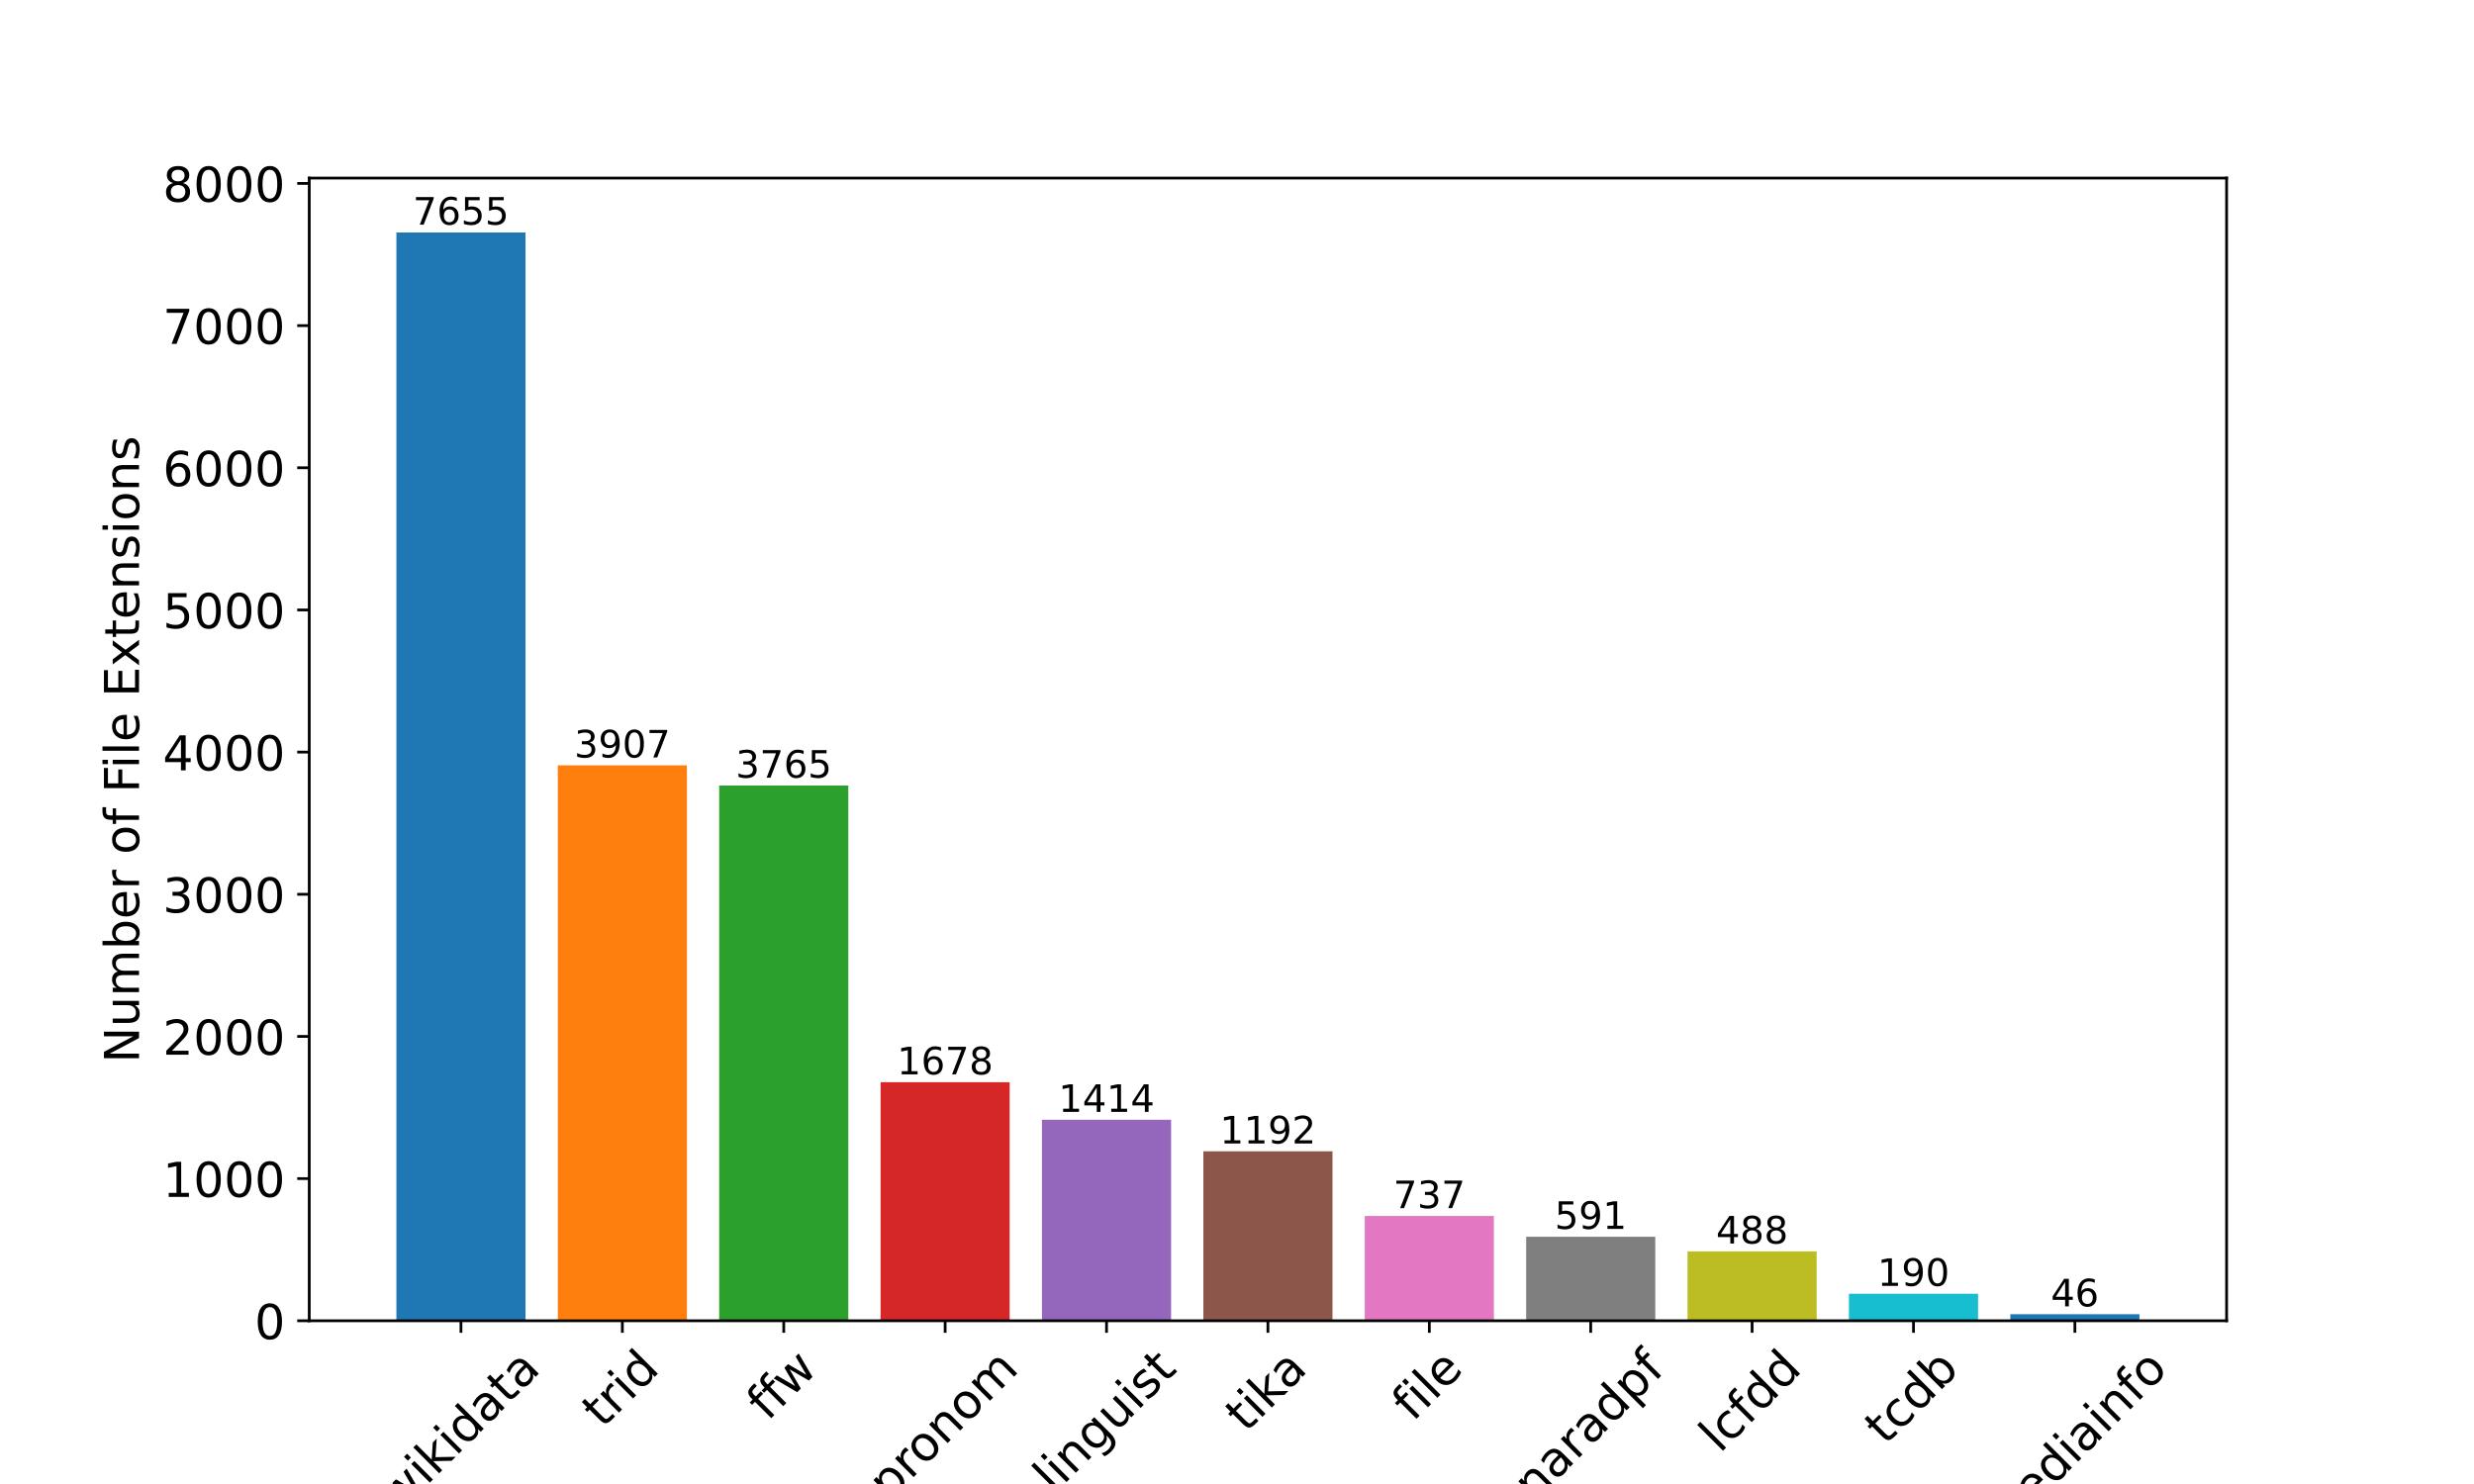
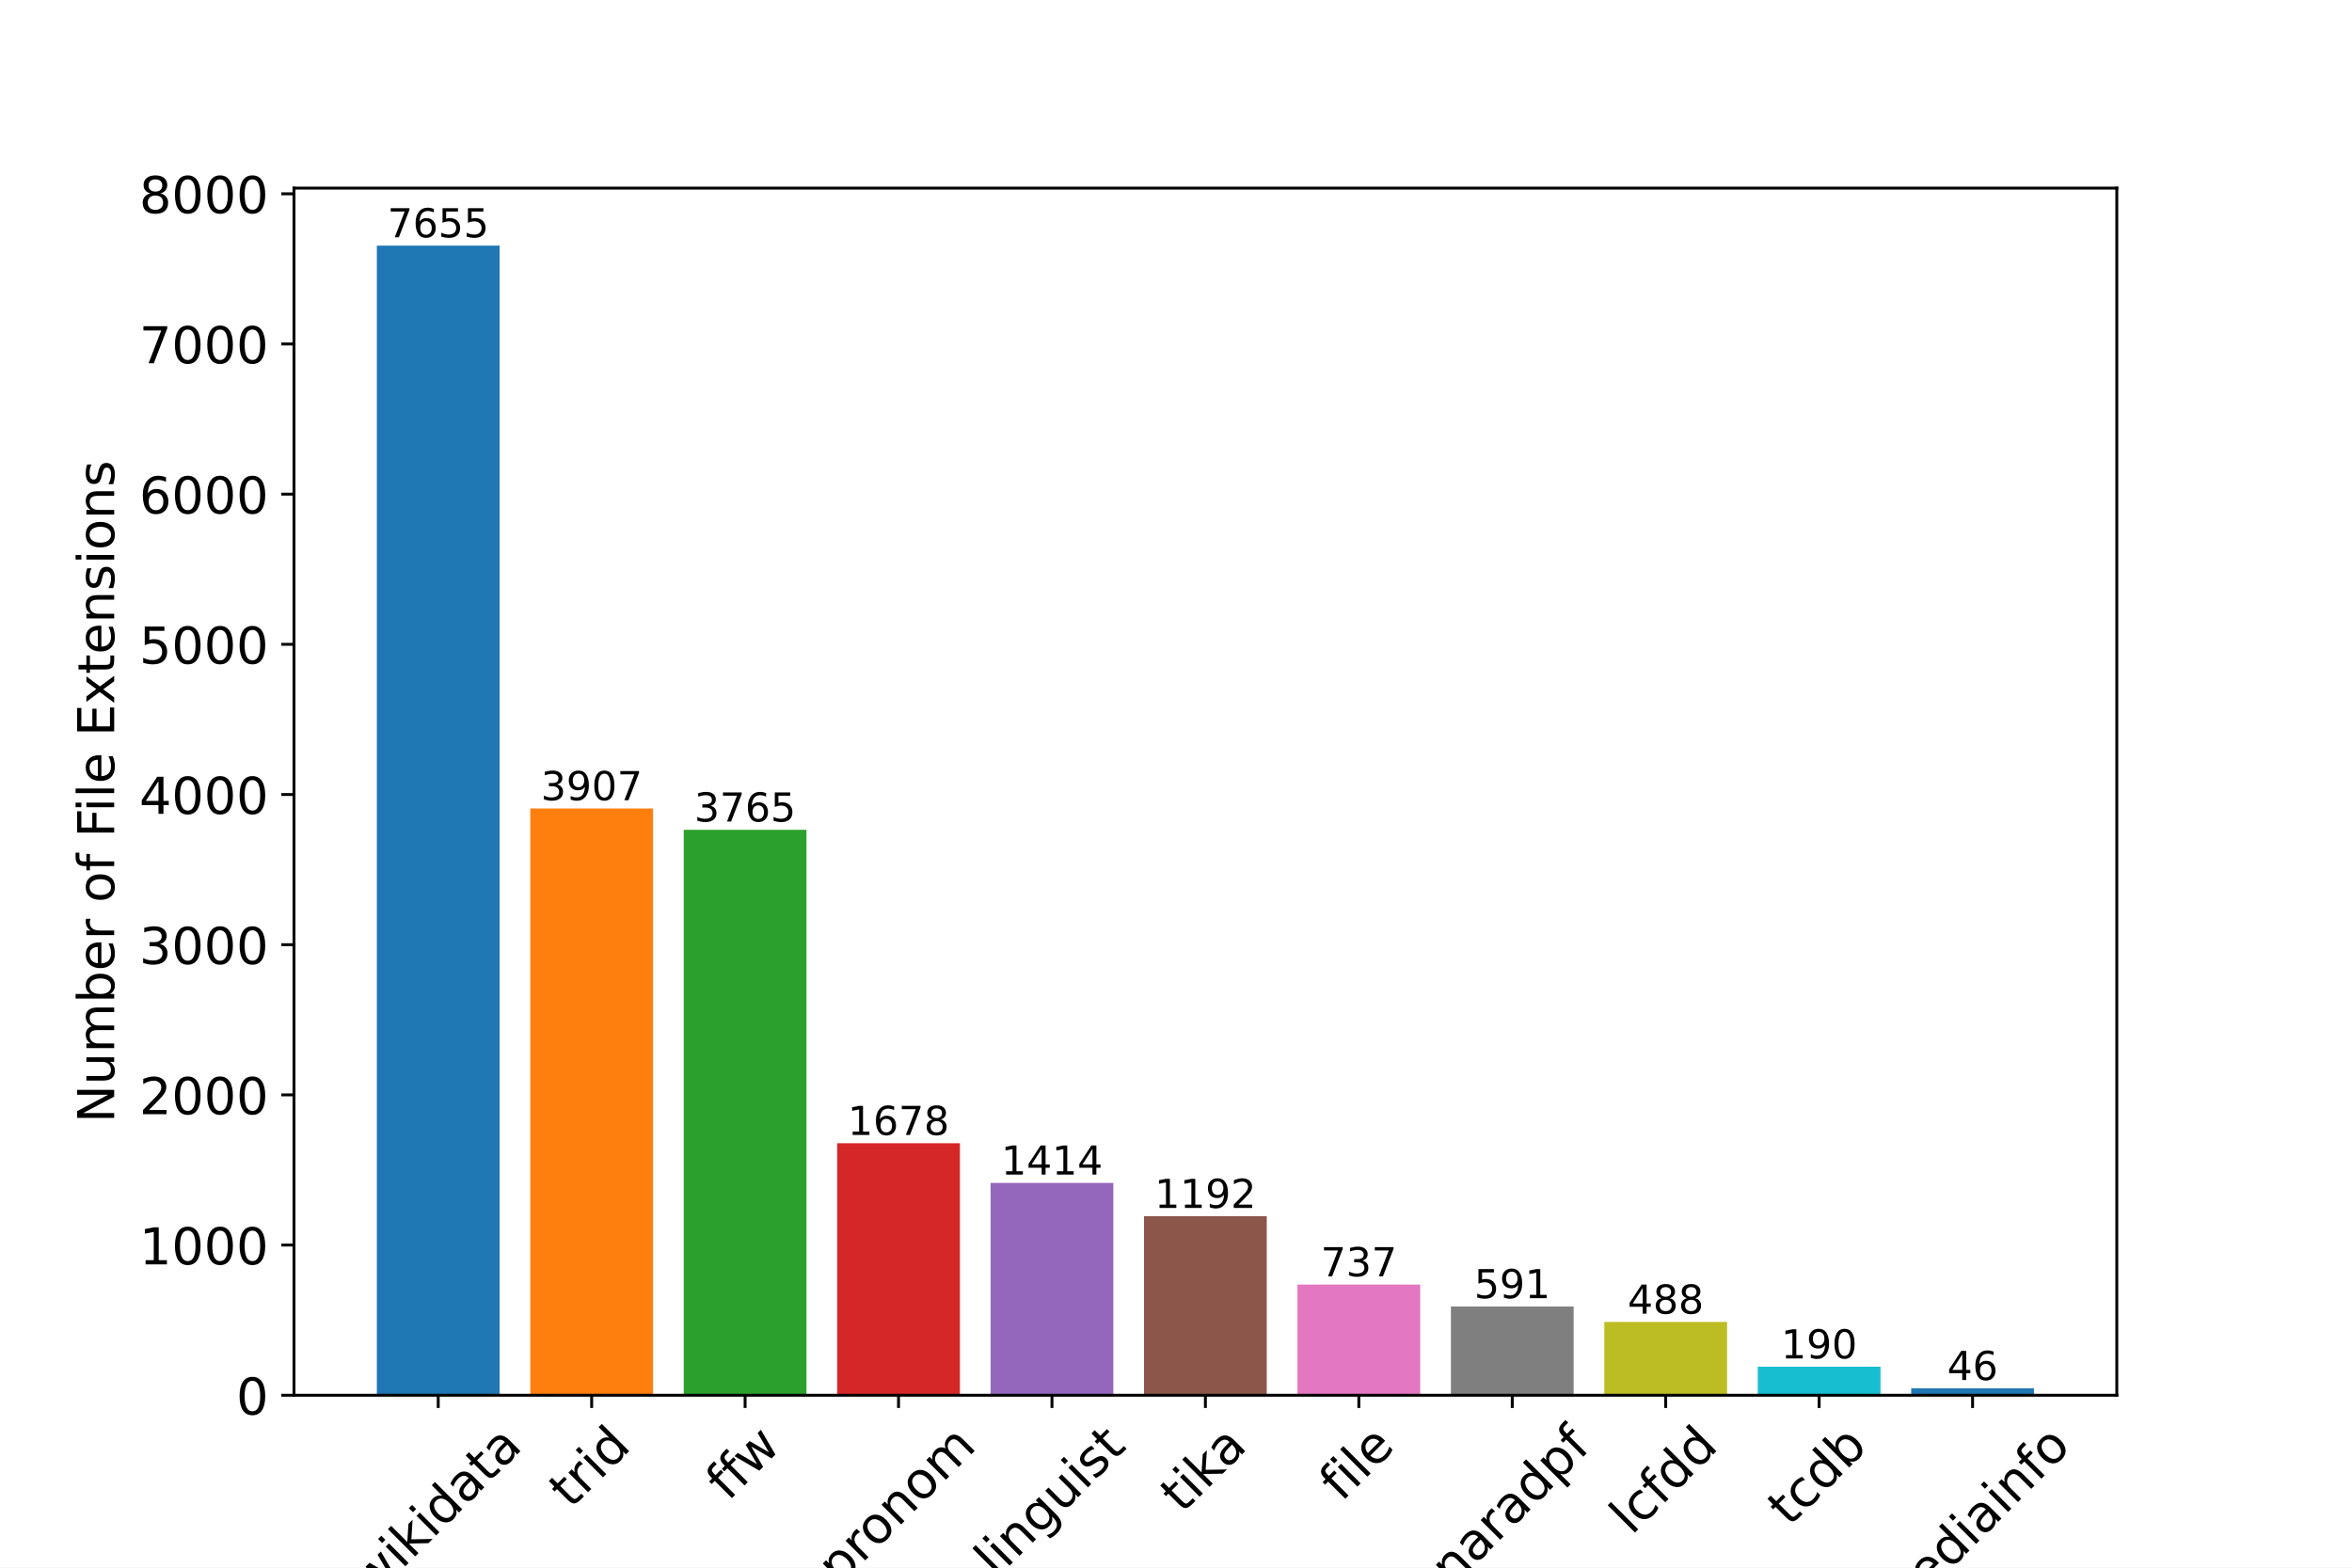
- <svg xmlns="http://www.w3.org/2000/svg" xmlns:xlink="http://www.w3.org/1999/xlink" width="720pt" height="432pt" viewBox="0 0 720 432" version="1.1">
+ <svg xmlns="http://www.w3.org/2000/svg" xmlns:xlink="http://www.w3.org/1999/xlink" width="648pt" height="432pt" viewBox="0 0 648 432" version="1.1">
  <defs>
    <style type="text/css">*{stroke-linejoin: round; stroke-linecap: butt}</style>
  </defs>
  <g id="figure_1">
    <g id="patch_1">
-       <path d="M 0 432  L 720 432  L 720 0  L 0 0  z " style="fill: #ffffff" />
+       <path d="M 0 432  L 648 432  L 648 0  L 0 0  z " style="fill: #ffffff" />
    </g>
    <g id="axes_1">
      <g id="patch_2">
-         <path d="M 90 384.48  L 648 384.48  L 648 51.84  L 90 51.84  z " style="fill: #ffffff" />
+         <path d="M 81 384.48  L 583.2 384.48  L 583.2 51.84  L 81 51.84  z " style="fill: #ffffff" />
      </g>
      <g id="patch_3">
-         <path d="M 115.364 384.48  L 152.939 384.48  L 152.939 67.68  L 115.364 67.68  z " clip-path="url(#p875b4d2252)" style="fill: #1f77b4" />
+         <path d="M 103.827 384.48  L 137.645 384.48  L 137.645 67.68  L 103.827 67.68  z " clip-path="url(#p76f9f76563)" style="fill: #1f77b4" />
      </g>
      <g id="patch_4">
-         <path d="M 162.333 384.48  L 199.909 384.48  L 199.909 222.79  L 162.333 222.79  z " clip-path="url(#p875b4d2252)" style="fill: #ff7f0e" />
+         <path d="M 146.1 384.48  L 179.918 384.48  L 179.918 222.79  L 146.1 222.79  z " clip-path="url(#p76f9f76563)" style="fill: #ff7f0e" />
      </g>
      <g id="patch_5">
-         <path d="M 209.303 384.48  L 246.879 384.48  L 246.879 228.667  L 209.303 228.667  z " clip-path="url(#p875b4d2252)" style="fill: #2ca02c" />
+         <path d="M 188.373 384.48  L 222.191 384.48  L 222.191 228.667  L 188.373 228.667  z " clip-path="url(#p76f9f76563)" style="fill: #2ca02c" />
      </g>
      <g id="patch_6">
-         <path d="M 256.273 384.48  L 293.848 384.48  L 293.848 315.036  L 256.273 315.036  z " clip-path="url(#p875b4d2252)" style="fill: #d62728" />
+         <path d="M 230.645 384.48  L 264.464 384.48  L 264.464 315.036  L 230.645 315.036  z " clip-path="url(#p76f9f76563)" style="fill: #d62728" />
      </g>
      <g id="patch_7">
-         <path d="M 303.242 384.48  L 340.818 384.48  L 340.818 325.962  L 303.242 325.962  z " clip-path="url(#p875b4d2252)" style="fill: #9467bd" />
+         <path d="M 272.918 384.48  L 306.736 384.48  L 306.736 325.962  L 272.918 325.962  z " clip-path="url(#p76f9f76563)" style="fill: #9467bd" />
      </g>
      <g id="patch_8">
-         <path d="M 350.212 384.48  L 387.788 384.48  L 387.788 335.149  L 350.212 335.149  z " clip-path="url(#p875b4d2252)" style="fill: #8c564b" />
+         <path d="M 315.191 384.48  L 349.009 384.48  L 349.009 335.149  L 315.191 335.149  z " clip-path="url(#p76f9f76563)" style="fill: #8c564b" />
      </g>
      <g id="patch_9">
-         <path d="M 397.182 384.48  L 434.758 384.48  L 434.758 353.979  L 397.182 353.979  z " clip-path="url(#p875b4d2252)" style="fill: #e377c2" />
+         <path d="M 357.464 384.48  L 391.282 384.48  L 391.282 353.979  L 357.464 353.979  z " clip-path="url(#p76f9f76563)" style="fill: #e377c2" />
      </g>
      <g id="patch_10">
-         <path d="M 444.152 384.48  L 481.727 384.48  L 481.727 360.022  L 444.152 360.022  z " clip-path="url(#p875b4d2252)" style="fill: #7f7f7f" />
+         <path d="M 399.736 384.48  L 433.555 384.48  L 433.555 360.022  L 399.736 360.022  z " clip-path="url(#p76f9f76563)" style="fill: #7f7f7f" />
      </g>
      <g id="patch_11">
-         <path d="M 491.121 384.48  L 528.697 384.48  L 528.697 364.284  L 491.121 364.284  z " clip-path="url(#p875b4d2252)" style="fill: #bcbd22" />
+         <path d="M 442.009 384.48  L 475.827 384.48  L 475.827 364.284  L 442.009 364.284  z " clip-path="url(#p76f9f76563)" style="fill: #bcbd22" />
      </g>
      <g id="patch_12">
-         <path d="M 538.091 384.48  L 575.667 384.48  L 575.667 376.617  L 538.091 376.617  z " clip-path="url(#p875b4d2252)" style="fill: #17becf" />
+         <path d="M 484.282 384.48  L 518.1 384.48  L 518.1 376.617  L 484.282 376.617  z " clip-path="url(#p76f9f76563)" style="fill: #17becf" />
      </g>
      <g id="patch_13">
-         <path d="M 585.061 384.48  L 622.636 384.48  L 622.636 382.576  L 585.061 382.576  z " clip-path="url(#p875b4d2252)" style="fill: #1f77b4" />
+         <path d="M 526.555 384.48  L 560.373 384.48  L 560.373 382.576  L 526.555 382.576  z " clip-path="url(#p76f9f76563)" style="fill: #1f77b4" />
      </g>
      <g id="matplotlib.axis_1">
        <g id="xtick_1">
          <g id="line2d_1">
            <defs>
-               <path id="m800239dd56" d="M 0 0  L 0 3.5  " style="stroke: #000000; stroke-width: 0.8" />
+               <path id="me4a7851043" d="M 0 0  L 0 3.5  " style="stroke: #000000; stroke-width: 0.8" />
            </defs>
            <g>
-               <use xlink:href="#m800239dd56" x="134.152" y="384.48" style="stroke: #000000; stroke-width: 0.8" />
+               <use xlink:href="#me4a7851043" x="120.736" y="384.48" style="stroke: #000000; stroke-width: 0.8" />
            </g>
          </g>
          <g id="text_1">
-             <g transform="translate(116.0695 440.6294) rotate(-45) scale(0.14 -0.14)">
+             <g transform="translate(102.6543 440.6294) rotate(-45) scale(0.14 -0.14)">
              <defs>
                <path id="DejaVuSans-77" d="M 269 3500  L 844 3500  L 1563 769  L 2278 3500  L 2956 3500  L 3675 769  L 4391 3500  L 4966 3500  L 4050 0  L 3372 0  L 2619 2869  L 1863 0  L 1184 0  L 269 3500  z " transform="scale(0.015625)" />
                <path id="DejaVuSans-69" d="M 603 3500  L 1178 3500  L 1178 0  L 603 0  L 603 3500  z M 603 4863  L 1178 4863  L 1178 4134  L 603 4134  L 603 4863  z " transform="scale(0.015625)" />
                <path id="DejaVuSans-6b" d="M 581 4863  L 1159 4863  L 1159 1991  L 2875 3500  L 3609 3500  L 1753 1863  L 3688 0  L 2938 0  L 1159 1709  L 1159 0  L 581 0  L 581 4863  z " transform="scale(0.015625)" />
                <path id="DejaVuSans-64" d="M 2906 2969  L 2906 4863  L 3481 4863  L 3481 0  L 2906 0  L 2906 525  Q 2725 213 2448 61  Q 2172 -91 1784 -91  Q 1150 -91 751 415  Q 353 922 353 1747  Q 353 2572 751 3078  Q 1150 3584 1784 3584  Q 2172 3584 2448 3432  Q 2725 3281 2906 2969  z M 947 1747  Q 947 1113 1208 752  Q 1469 391 1925 391  Q 2381 391 2643 752  Q 2906 1113 2906 1747  Q 2906 2381 2643 2742  Q 2381 3103 1925 3103  Q 1469 3103 1208 2742  Q 947 2381 947 1747  z " transform="scale(0.015625)" />
                <path id="DejaVuSans-61" d="M 2194 1759  Q 1497 1759 1228 1600  Q 959 1441 959 1056  Q 959 750 1161 570  Q 1363 391 1709 391  Q 2188 391 2477 730  Q 2766 1069 2766 1631  L 2766 1759  L 2194 1759  z M 3341 1997  L 3341 0  L 2766 0  L 2766 531  Q 2569 213 2275 61  Q 1981 -91 1556 -91  Q 1019 -91 701 211  Q 384 513 384 1019  Q 384 1609 779 1909  Q 1175 2209 1959 2209  L 2766 2209  L 2766 2266  Q 2766 2663 2505 2880  Q 2244 3097 1772 3097  Q 1472 3097 1187 3025  Q 903 2953 641 2809  L 641 3341  Q 956 3463 1253 3523  Q 1550 3584 1831 3584  Q 2591 3584 2966 3190  Q 3341 2797 3341 1997  z " transform="scale(0.015625)" />
                <path id="DejaVuSans-74" d="M 1172 4494  L 1172 3500  L 2356 3500  L 2356 3053  L 1172 3053  L 1172 1153  Q 1172 725 1289 603  Q 1406 481 1766 481  L 2356 481  L 2356 0  L 1766 0  Q 1100 0 847 248  Q 594 497 594 1153  L 594 3053  L 172 3053  L 172 3500  L 594 3500  L 594 4494  L 1172 4494  z " transform="scale(0.015625)" />
              </defs>
              <use xlink:href="#DejaVuSans-77" />
              <use xlink:href="#DejaVuSans-69" transform="translate(81.78711 0)" />
              <use xlink:href="#DejaVuSans-6b" transform="translate(109.5703 0)" />
              <use xlink:href="#DejaVuSans-69" transform="translate(167.4805 0)" />
              <use xlink:href="#DejaVuSans-64" transform="translate(195.2637 0)" />
              <use xlink:href="#DejaVuSans-61" transform="translate(258.7402 0)" />
              <use xlink:href="#DejaVuSans-74" transform="translate(320.0195 0)" />
              <use xlink:href="#DejaVuSans-61" transform="translate(359.2285 0)" />
            </g>
          </g>
        </g>
        <g id="xtick_2">
          <g id="line2d_2">
            <g>
-               <use xlink:href="#m800239dd56" x="181.121" y="384.48" style="stroke: #000000; stroke-width: 0.8" />
+               <use xlink:href="#me4a7851043" x="163.009" y="384.48" style="stroke: #000000; stroke-width: 0.8" />
            </g>
          </g>
          <g id="text_2">
-             <g transform="translate(175.3602 415.9874) rotate(-45) scale(0.14 -0.14)">
+             <g transform="translate(157.248 415.9874) rotate(-45) scale(0.14 -0.14)">
              <defs>
                <path id="DejaVuSans-72" d="M 2631 2963  Q 2534 3019 2420 3045  Q 2306 3072 2169 3072  Q 1681 3072 1420 2755  Q 1159 2438 1159 1844  L 1159 0  L 581 0  L 581 3500  L 1159 3500  L 1159 2956  Q 1341 3275 1631 3429  Q 1922 3584 2338 3584  Q 2397 3584 2469 3576  Q 2541 3569 2628 3553  L 2631 2963  z " transform="scale(0.015625)" />
              </defs>
              <use xlink:href="#DejaVuSans-74" />
              <use xlink:href="#DejaVuSans-72" transform="translate(39.20898 0)" />
              <use xlink:href="#DejaVuSans-69" transform="translate(80.32227 0)" />
              <use xlink:href="#DejaVuSans-64" transform="translate(108.1055 0)" />
            </g>
          </g>
        </g>
        <g id="xtick_3">
          <g id="line2d_3">
            <g>
-               <use xlink:href="#m800239dd56" x="228.091" y="384.48" style="stroke: #000000; stroke-width: 0.8" />
+               <use xlink:href="#me4a7851043" x="205.282" y="384.48" style="stroke: #000000; stroke-width: 0.8" />
            </g>
          </g>
          <g id="text_3">
-             <g transform="translate(223.3763 413.8946) rotate(-45) scale(0.14 -0.14)">
+             <g transform="translate(200.5672 413.8946) rotate(-45) scale(0.14 -0.14)">
              <defs>
                <path id="DejaVuSans-66" d="M 2375 4863  L 2375 4384  L 1825 4384  Q 1516 4384 1395 4259  Q 1275 4134 1275 3809  L 1275 3500  L 2222 3500  L 2222 3053  L 1275 3053  L 1275 0  L 697 0  L 697 3053  L 147 3053  L 147 3500  L 697 3500  L 697 3744  Q 697 4328 969 4595  Q 1241 4863 1831 4863  L 2375 4863  z " transform="scale(0.015625)" />
              </defs>
              <use xlink:href="#DejaVuSans-66" />
              <use xlink:href="#DejaVuSans-66" transform="translate(35.20508 0)" />
              <use xlink:href="#DejaVuSans-77" transform="translate(68.66016 0)" />
            </g>
          </g>
        </g>
        <g id="xtick_4">
          <g id="line2d_4">
            <g>
-               <use xlink:href="#m800239dd56" x="275.061" y="384.48" style="stroke: #000000; stroke-width: 0.8" />
+               <use xlink:href="#me4a7851043" x="247.555" y="384.48" style="stroke: #000000; stroke-width: 0.8" />
            </g>
          </g>
          <g id="text_4">
-             <g transform="translate(258.711 437.1646) rotate(-45) scale(0.14 -0.14)">
+             <g transform="translate(231.2049 437.1646) rotate(-45) scale(0.14 -0.14)">
              <defs>
                <path id="DejaVuSans-70" d="M 1159 525  L 1159 -1331  L 581 -1331  L 581 3500  L 1159 3500  L 1159 2969  Q 1341 3281 1617 3432  Q 1894 3584 2278 3584  Q 2916 3584 3314 3078  Q 3713 2572 3713 1747  Q 3713 922 3314 415  Q 2916 -91 2278 -91  Q 1894 -91 1617 61  Q 1341 213 1159 525  z M 3116 1747  Q 3116 2381 2855 2742  Q 2594 3103 2138 3103  Q 1681 3103 1420 2742  Q 1159 2381 1159 1747  Q 1159 1113 1420 752  Q 1681 391 2138 391  Q 2594 391 2855 752  Q 3116 1113 3116 1747  z " transform="scale(0.015625)" />
                <path id="DejaVuSans-6f" d="M 1959 3097  Q 1497 3097 1228 2736  Q 959 2375 959 1747  Q 959 1119 1226 758  Q 1494 397 1959 397  Q 2419 397 2687 759  Q 2956 1122 2956 1747  Q 2956 2369 2687 2733  Q 2419 3097 1959 3097  z M 1959 3584  Q 2709 3584 3137 3096  Q 3566 2609 3566 1747  Q 3566 888 3137 398  Q 2709 -91 1959 -91  Q 1206 -91 779 398  Q 353 888 353 1747  Q 353 2609 779 3096  Q 1206 3584 1959 3584  z " transform="scale(0.015625)" />
                <path id="DejaVuSans-6e" d="M 3513 2113  L 3513 0  L 2938 0  L 2938 2094  Q 2938 2591 2744 2837  Q 2550 3084 2163 3084  Q 1697 3084 1428 2787  Q 1159 2491 1159 1978  L 1159 0  L 581 0  L 581 3500  L 1159 3500  L 1159 2956  Q 1366 3272 1645 3428  Q 1925 3584 2291 3584  Q 2894 3584 3203 3211  Q 3513 2838 3513 2113  z " transform="scale(0.015625)" />
                <path id="DejaVuSans-6d" d="M 3328 2828  Q 3544 3216 3844 3400  Q 4144 3584 4550 3584  Q 5097 3584 5394 3201  Q 5691 2819 5691 2113  L 5691 0  L 5113 0  L 5113 2094  Q 5113 2597 4934 2840  Q 4756 3084 4391 3084  Q 3944 3084 3684 2787  Q 3425 2491 3425 1978  L 3425 0  L 2847 0  L 2847 2094  Q 2847 2600 2669 2842  Q 2491 3084 2119 3084  Q 1678 3084 1418 2786  Q 1159 2488 1159 1978  L 1159 0  L 581 0  L 581 3500  L 1159 3500  L 1159 2956  Q 1356 3278 1631 3431  Q 1906 3584 2284 3584  Q 2666 3584 2933 3390  Q 3200 3197 3328 2828  z " transform="scale(0.015625)" />
              </defs>
              <use xlink:href="#DejaVuSans-70" />
              <use xlink:href="#DejaVuSans-72" transform="translate(63.47656 0)" />
              <use xlink:href="#DejaVuSans-6f" transform="translate(102.3398 0)" />
              <use xlink:href="#DejaVuSans-6e" transform="translate(163.5215 0)" />
              <use xlink:href="#DejaVuSans-6f" transform="translate(226.9004 0)" />
              <use xlink:href="#DejaVuSans-6d" transform="translate(288.082 0)" />
            </g>
          </g>
        </g>
        <g id="xtick_5">
          <g id="line2d_5">
            <g>
-               <use xlink:href="#m800239dd56" x="322.03" y="384.48" style="stroke: #000000; stroke-width: 0.8" />
+               <use xlink:href="#me4a7851043" x="289.827" y="384.48" style="stroke: #000000; stroke-width: 0.8" />
            </g>
          </g>
          <g id="text_5">
-             <g transform="translate(306.7016 435.1229) rotate(-45) scale(0.14 -0.14)">
+             <g transform="translate(274.4985 435.1229) rotate(-45) scale(0.14 -0.14)">
              <defs>
                <path id="DejaVuSans-6c" d="M 603 4863  L 1178 4863  L 1178 0  L 603 0  L 603 4863  z " transform="scale(0.015625)" />
                <path id="DejaVuSans-67" d="M 2906 1791  Q 2906 2416 2648 2759  Q 2391 3103 1925 3103  Q 1463 3103 1205 2759  Q 947 2416 947 1791  Q 947 1169 1205 825  Q 1463 481 1925 481  Q 2391 481 2648 825  Q 2906 1169 2906 1791  z M 3481 434  Q 3481 -459 3084 -895  Q 2688 -1331 1869 -1331  Q 1566 -1331 1297 -1286  Q 1028 -1241 775 -1147  L 775 -588  Q 1028 -725 1275 -790  Q 1522 -856 1778 -856  Q 2344 -856 2625 -561  Q 2906 -266 2906 331  L 2906 616  Q 2728 306 2450 153  Q 2172 0 1784 0  Q 1141 0 747 490  Q 353 981 353 1791  Q 353 2603 747 3093  Q 1141 3584 1784 3584  Q 2172 3584 2450 3431  Q 2728 3278 2906 2969  L 2906 3500  L 3481 3500  L 3481 434  z " transform="scale(0.015625)" />
                <path id="DejaVuSans-75" d="M 544 1381  L 544 3500  L 1119 3500  L 1119 1403  Q 1119 906 1312 657  Q 1506 409 1894 409  Q 2359 409 2629 706  Q 2900 1003 2900 1516  L 2900 3500  L 3475 3500  L 3475 0  L 2900 0  L 2900 538  Q 2691 219 2414 64  Q 2138 -91 1772 -91  Q 1169 -91 856 284  Q 544 659 544 1381  z M 1991 3584  L 1991 3584  z " transform="scale(0.015625)" />
                <path id="DejaVuSans-73" d="M 2834 3397  L 2834 2853  Q 2591 2978 2328 3040  Q 2066 3103 1784 3103  Q 1356 3103 1142 2972  Q 928 2841 928 2578  Q 928 2378 1081 2264  Q 1234 2150 1697 2047  L 1894 2003  Q 2506 1872 2764 1633  Q 3022 1394 3022 966  Q 3022 478 2636 193  Q 2250 -91 1575 -91  Q 1294 -91 989 -36  Q 684 19 347 128  L 347 722  Q 666 556 975 473  Q 1284 391 1588 391  Q 1994 391 2212 530  Q 2431 669 2431 922  Q 2431 1156 2273 1281  Q 2116 1406 1581 1522  L 1381 1569  Q 847 1681 609 1914  Q 372 2147 372 2553  Q 372 3047 722 3315  Q 1072 3584 1716 3584  Q 2034 3584 2315 3537  Q 2597 3491 2834 3397  z " transform="scale(0.015625)" />
              </defs>
              <use xlink:href="#DejaVuSans-6c" />
              <use xlink:href="#DejaVuSans-69" transform="translate(27.7832 0)" />
              <use xlink:href="#DejaVuSans-6e" transform="translate(55.56641 0)" />
              <use xlink:href="#DejaVuSans-67" transform="translate(118.9453 0)" />
              <use xlink:href="#DejaVuSans-75" transform="translate(182.4219 0)" />
              <use xlink:href="#DejaVuSans-69" transform="translate(245.8008 0)" />
              <use xlink:href="#DejaVuSans-73" transform="translate(273.584 0)" />
              <use xlink:href="#DejaVuSans-74" transform="translate(325.6836 0)" />
            </g>
          </g>
        </g>
        <g id="xtick_6">
          <g id="line2d_6">
            <g>
-               <use xlink:href="#m800239dd56" x="369" y="384.48" style="stroke: #000000; stroke-width: 0.8" />
+               <use xlink:href="#me4a7851043" x="332.1" y="384.48" style="stroke: #000000; stroke-width: 0.8" />
            </g>
          </g>
          <g id="text_6">
-             <g transform="translate(362.6032 417.2589) rotate(-45) scale(0.14 -0.14)">
+             <g transform="translate(325.7032 417.2589) rotate(-45) scale(0.14 -0.14)">
              <use xlink:href="#DejaVuSans-74" />
              <use xlink:href="#DejaVuSans-69" transform="translate(39.20898 0)" />
              <use xlink:href="#DejaVuSans-6b" transform="translate(66.99219 0)" />
              <use xlink:href="#DejaVuSans-61" transform="translate(123.1523 0)" />
            </g>
          </g>
        </g>
        <g id="xtick_7">
          <g id="line2d_7">
            <g>
-               <use xlink:href="#m800239dd56" x="415.97" y="384.48" style="stroke: #000000; stroke-width: 0.8" />
+               <use xlink:href="#me4a7851043" x="374.373" y="384.48" style="stroke: #000000; stroke-width: 0.8" />
            </g>
          </g>
          <g id="text_7">
-             <g transform="translate(411.163 414.0787) rotate(-45) scale(0.14 -0.14)">
+             <g transform="translate(369.5661 414.0787) rotate(-45) scale(0.14 -0.14)">
              <defs>
                <path id="DejaVuSans-65" d="M 3597 1894  L 3597 1613  L 953 1613  Q 991 1019 1311 708  Q 1631 397 2203 397  Q 2534 397 2845 478  Q 3156 559 3463 722  L 3463 178  Q 3153 47 2828 -22  Q 2503 -91 2169 -91  Q 1331 -91 842 396  Q 353 884 353 1716  Q 353 2575 817 3079  Q 1281 3584 2069 3584  Q 2775 3584 3186 3129  Q 3597 2675 3597 1894  z M 3022 2063  Q 3016 2534 2758 2815  Q 2500 3097 2075 3097  Q 1594 3097 1305 2825  Q 1016 2553 972 2059  L 3022 2063  z " transform="scale(0.015625)" />
              </defs>
              <use xlink:href="#DejaVuSans-66" />
              <use xlink:href="#DejaVuSans-69" transform="translate(35.20508 0)" />
              <use xlink:href="#DejaVuSans-6c" transform="translate(62.98828 0)" />
              <use xlink:href="#DejaVuSans-65" transform="translate(90.77148 0)" />
            </g>
          </g>
        </g>
        <g id="xtick_8">
          <g id="line2d_8">
            <g>
-               <use xlink:href="#m800239dd56" x="462.939" y="384.48" style="stroke: #000000; stroke-width: 0.8" />
+               <use xlink:href="#me4a7851043" x="416.645" y="384.48" style="stroke: #000000; stroke-width: 0.8" />
            </g>
          </g>
          <g id="text_8">
-             <g transform="translate(446.4057 437.5328) rotate(-45) scale(0.14 -0.14)">
+             <g transform="translate(400.1118 437.5328) rotate(-45) scale(0.14 -0.14)">
              <use xlink:href="#DejaVuSans-6e" />
              <use xlink:href="#DejaVuSans-61" transform="translate(63.37891 0)" />
              <use xlink:href="#DejaVuSans-72" transform="translate(124.6582 0)" />
              <use xlink:href="#DejaVuSans-61" transform="translate(165.7715 0)" />
              <use xlink:href="#DejaVuSans-64" transform="translate(227.0508 0)" />
              <use xlink:href="#DejaVuSans-70" transform="translate(290.5273 0)" />
              <use xlink:href="#DejaVuSans-66" transform="translate(354.0039 0)" />
            </g>
          </g>
        </g>
        <g id="xtick_9">
          <g id="line2d_9">
            <g>
-               <use xlink:href="#m800239dd56" x="509.909" y="384.48" style="stroke: #000000; stroke-width: 0.8" />
+               <use xlink:href="#me4a7851043" x="458.918" y="384.48" style="stroke: #000000; stroke-width: 0.8" />
            </g>
          </g>
          <g id="text_9">
-             <g transform="translate(500.5169 423.2496) rotate(-45) scale(0.14 -0.14)">
+             <g transform="translate(449.526 423.2496) rotate(-45) scale(0.14 -0.14)">
              <defs>
                <path id="DejaVuSans-63" d="M 3122 3366  L 3122 2828  Q 2878 2963 2633 3030  Q 2388 3097 2138 3097  Q 1578 3097 1268 2742  Q 959 2388 959 1747  Q 959 1106 1268 751  Q 1578 397 2138 397  Q 2388 397 2633 464  Q 2878 531 3122 666  L 3122 134  Q 2881 22 2623 -34  Q 2366 -91 2075 -91  Q 1284 -91 818 406  Q 353 903 353 1747  Q 353 2603 823 3093  Q 1294 3584 2113 3584  Q 2378 3584 2631 3529  Q 2884 3475 3122 3366  z " transform="scale(0.015625)" />
              </defs>
              <use xlink:href="#DejaVuSans-6c" />
              <use xlink:href="#DejaVuSans-63" transform="translate(27.7832 0)" />
              <use xlink:href="#DejaVuSans-66" transform="translate(82.76367 0)" />
              <use xlink:href="#DejaVuSans-64" transform="translate(117.9688 0)" />
              <use xlink:href="#DejaVuSans-64" transform="translate(181.4453 0)" />
            </g>
          </g>
        </g>
        <g id="xtick_10">
          <g id="line2d_10">
            <g>
-               <use xlink:href="#m800239dd56" x="556.879" y="384.48" style="stroke: #000000; stroke-width: 0.8" />
+               <use xlink:href="#me4a7851043" x="501.191" y="384.48" style="stroke: #000000; stroke-width: 0.8" />
            </g>
          </g>
          <g id="text_10">
-             <g transform="translate(548.6638 420.8954) rotate(-45) scale(0.14 -0.14)">
+             <g transform="translate(492.9759 420.8954) rotate(-45) scale(0.14 -0.14)">
              <defs>
                <path id="DejaVuSans-62" d="M 3116 1747  Q 3116 2381 2855 2742  Q 2594 3103 2138 3103  Q 1681 3103 1420 2742  Q 1159 2381 1159 1747  Q 1159 1113 1420 752  Q 1681 391 2138 391  Q 2594 391 2855 752  Q 3116 1113 3116 1747  z M 1159 2969  Q 1341 3281 1617 3432  Q 1894 3584 2278 3584  Q 2916 3584 3314 3078  Q 3713 2572 3713 1747  Q 3713 922 3314 415  Q 2916 -91 2278 -91  Q 1894 -91 1617 61  Q 1341 213 1159 525  L 1159 0  L 581 0  L 581 4863  L 1159 4863  L 1159 2969  z " transform="scale(0.015625)" />
              </defs>
              <use xlink:href="#DejaVuSans-74" />
              <use xlink:href="#DejaVuSans-63" transform="translate(39.20898 0)" />
              <use xlink:href="#DejaVuSans-64" transform="translate(94.18945 0)" />
              <use xlink:href="#DejaVuSans-62" transform="translate(157.666 0)" />
            </g>
          </g>
        </g>
        <g id="xtick_11">
          <g id="line2d_11">
            <g>
-               <use xlink:href="#m800239dd56" x="603.848" y="384.48" style="stroke: #000000; stroke-width: 0.8" />
+               <use xlink:href="#me4a7851043" x="543.464" y="384.48" style="stroke: #000000; stroke-width: 0.8" />
            </g>
          </g>
          <g id="text_11">
-             <g transform="translate(581.8793 448.4036) rotate(-45) scale(0.14 -0.14)">
+             <g transform="translate(521.4945 448.4036) rotate(-45) scale(0.14 -0.14)">
              <use xlink:href="#DejaVuSans-6d" />
              <use xlink:href="#DejaVuSans-65" transform="translate(97.41211 0)" />
              <use xlink:href="#DejaVuSans-64" transform="translate(158.9355 0)" />
              <use xlink:href="#DejaVuSans-69" transform="translate(222.4121 0)" />
              <use xlink:href="#DejaVuSans-61" transform="translate(250.1953 0)" />
              <use xlink:href="#DejaVuSans-69" transform="translate(311.4746 0)" />
              <use xlink:href="#DejaVuSans-6e" transform="translate(339.2578 0)" />
              <use xlink:href="#DejaVuSans-66" transform="translate(402.6367 0)" />
              <use xlink:href="#DejaVuSans-6f" transform="translate(437.8418 0)" />
            </g>
          </g>
        </g>
      </g>
      <g id="matplotlib.axis_2">
        <g id="ytick_1">
          <g id="line2d_12">
            <defs>
-               <path id="m109da96048" d="M 0 0  L -3.5 0  " style="stroke: #000000; stroke-width: 0.8" />
+               <path id="m71bd32d9e7" d="M 0 0  L -3.5 0  " style="stroke: #000000; stroke-width: 0.8" />
            </defs>
            <g>
-               <use xlink:href="#m109da96048" x="90" y="384.48" style="stroke: #000000; stroke-width: 0.8" />
+               <use xlink:href="#m71bd32d9e7" x="81" y="384.48" style="stroke: #000000; stroke-width: 0.8" />
            </g>
          </g>
          <g id="text_12">
-             <g transform="translate(74.0925 389.7989) scale(0.14 -0.14)">
+             <g transform="translate(65.0925 389.7989) scale(0.14 -0.14)">
              <defs>
                <path id="DejaVuSans-30" d="M 2034 4250  Q 1547 4250 1301 3770  Q 1056 3291 1056 2328  Q 1056 1369 1301 889  Q 1547 409 2034 409  Q 2525 409 2770 889  Q 3016 1369 3016 2328  Q 3016 3291 2770 3770  Q 2525 4250 2034 4250  z M 2034 4750  Q 2819 4750 3233 4129  Q 3647 3509 3647 2328  Q 3647 1150 3233 529  Q 2819 -91 2034 -91  Q 1250 -91 836 529  Q 422 1150 422 2328  Q 422 3509 836 4129  Q 1250 4750 2034 4750  z " transform="scale(0.015625)" />
              </defs>
              <use xlink:href="#DejaVuSans-30" />
            </g>
          </g>
        </g>
        <g id="ytick_2">
          <g id="line2d_13">
            <g>
-               <use xlink:href="#m109da96048" x="90" y="343.095" style="stroke: #000000; stroke-width: 0.8" />
+               <use xlink:href="#m71bd32d9e7" x="81" y="343.095" style="stroke: #000000; stroke-width: 0.8" />
            </g>
          </g>
          <g id="text_13">
-             <g transform="translate(47.37 348.4142) scale(0.14 -0.14)">
+             <g transform="translate(38.37 348.4142) scale(0.14 -0.14)">
              <defs>
                <path id="DejaVuSans-31" d="M 794 531  L 1825 531  L 1825 4091  L 703 3866  L 703 4441  L 1819 4666  L 2450 4666  L 2450 531  L 3481 531  L 3481 0  L 794 0  L 794 531  z " transform="scale(0.015625)" />
              </defs>
              <use xlink:href="#DejaVuSans-31" />
              <use xlink:href="#DejaVuSans-30" transform="translate(63.62305 0)" />
              <use xlink:href="#DejaVuSans-30" transform="translate(127.2461 0)" />
              <use xlink:href="#DejaVuSans-30" transform="translate(190.8691 0)" />
            </g>
          </g>
        </g>
        <g id="ytick_3">
          <g id="line2d_14">
            <g>
-               <use xlink:href="#m109da96048" x="90" y="301.711" style="stroke: #000000; stroke-width: 0.8" />
+               <use xlink:href="#m71bd32d9e7" x="81" y="301.711" style="stroke: #000000; stroke-width: 0.8" />
            </g>
          </g>
          <g id="text_14">
-             <g transform="translate(47.37 307.0295) scale(0.14 -0.14)">
+             <g transform="translate(38.37 307.0295) scale(0.14 -0.14)">
              <defs>
                <path id="DejaVuSans-32" d="M 1228 531  L 3431 531  L 3431 0  L 469 0  L 469 531  Q 828 903 1448 1529  Q 2069 2156 2228 2338  Q 2531 2678 2651 2914  Q 2772 3150 2772 3378  Q 2772 3750 2511 3984  Q 2250 4219 1831 4219  Q 1534 4219 1204 4116  Q 875 4013 500 3803  L 500 4441  Q 881 4594 1212 4672  Q 1544 4750 1819 4750  Q 2544 4750 2975 4387  Q 3406 4025 3406 3419  Q 3406 3131 3298 2873  Q 3191 2616 2906 2266  Q 2828 2175 2409 1742  Q 1991 1309 1228 531  z " transform="scale(0.015625)" />
              </defs>
              <use xlink:href="#DejaVuSans-32" />
              <use xlink:href="#DejaVuSans-30" transform="translate(63.62305 0)" />
              <use xlink:href="#DejaVuSans-30" transform="translate(127.2461 0)" />
              <use xlink:href="#DejaVuSans-30" transform="translate(190.8691 0)" />
            </g>
          </g>
        </g>
        <g id="ytick_4">
          <g id="line2d_15">
            <g>
-               <use xlink:href="#m109da96048" x="90" y="260.326" style="stroke: #000000; stroke-width: 0.8" />
+               <use xlink:href="#m71bd32d9e7" x="81" y="260.326" style="stroke: #000000; stroke-width: 0.8" />
            </g>
          </g>
          <g id="text_15">
-             <g transform="translate(47.37 265.6448) scale(0.14 -0.14)">
+             <g transform="translate(38.37 265.6448) scale(0.14 -0.14)">
              <defs>
                <path id="DejaVuSans-33" d="M 2597 2516  Q 3050 2419 3304 2112  Q 3559 1806 3559 1356  Q 3559 666 3084 287  Q 2609 -91 1734 -91  Q 1441 -91 1130 -33  Q 819 25 488 141  L 488 750  Q 750 597 1062 519  Q 1375 441 1716 441  Q 2309 441 2620 675  Q 2931 909 2931 1356  Q 2931 1769 2642 2001  Q 2353 2234 1838 2234  L 1294 2234  L 1294 2753  L 1863 2753  Q 2328 2753 2575 2939  Q 2822 3125 2822 3475  Q 2822 3834 2567 4026  Q 2313 4219 1838 4219  Q 1578 4219 1281 4162  Q 984 4106 628 3988  L 628 4550  Q 988 4650 1302 4700  Q 1616 4750 1894 4750  Q 2613 4750 3031 4423  Q 3450 4097 3450 3541  Q 3450 3153 3228 2886  Q 3006 2619 2597 2516  z " transform="scale(0.015625)" />
              </defs>
              <use xlink:href="#DejaVuSans-33" />
              <use xlink:href="#DejaVuSans-30" transform="translate(63.62305 0)" />
              <use xlink:href="#DejaVuSans-30" transform="translate(127.2461 0)" />
              <use xlink:href="#DejaVuSans-30" transform="translate(190.8691 0)" />
            </g>
          </g>
        </g>
        <g id="ytick_5">
          <g id="line2d_16">
            <g>
-               <use xlink:href="#m109da96048" x="90" y="218.941" style="stroke: #000000; stroke-width: 0.8" />
+               <use xlink:href="#m71bd32d9e7" x="81" y="218.941" style="stroke: #000000; stroke-width: 0.8" />
            </g>
          </g>
          <g id="text_16">
-             <g transform="translate(47.37 224.26) scale(0.14 -0.14)">
+             <g transform="translate(38.37 224.26) scale(0.14 -0.14)">
              <defs>
                <path id="DejaVuSans-34" d="M 2419 4116  L 825 1625  L 2419 1625  L 2419 4116  z M 2253 4666  L 3047 4666  L 3047 1625  L 3713 1625  L 3713 1100  L 3047 1100  L 3047 0  L 2419 0  L 2419 1100  L 313 1100  L 313 1709  L 2253 4666  z " transform="scale(0.015625)" />
              </defs>
              <use xlink:href="#DejaVuSans-34" />
              <use xlink:href="#DejaVuSans-30" transform="translate(63.62305 0)" />
              <use xlink:href="#DejaVuSans-30" transform="translate(127.2461 0)" />
              <use xlink:href="#DejaVuSans-30" transform="translate(190.8691 0)" />
            </g>
          </g>
        </g>
        <g id="ytick_6">
          <g id="line2d_17">
            <g>
-               <use xlink:href="#m109da96048" x="90" y="177.556" style="stroke: #000000; stroke-width: 0.8" />
+               <use xlink:href="#m71bd32d9e7" x="81" y="177.556" style="stroke: #000000; stroke-width: 0.8" />
            </g>
          </g>
          <g id="text_17">
-             <g transform="translate(47.37 182.8753) scale(0.14 -0.14)">
+             <g transform="translate(38.37 182.8753) scale(0.14 -0.14)">
              <defs>
                <path id="DejaVuSans-35" d="M 691 4666  L 3169 4666  L 3169 4134  L 1269 4134  L 1269 2991  Q 1406 3038 1543 3061  Q 1681 3084 1819 3084  Q 2600 3084 3056 2656  Q 3513 2228 3513 1497  Q 3513 744 3044 326  Q 2575 -91 1722 -91  Q 1428 -91 1123 -41  Q 819 9 494 109  L 494 744  Q 775 591 1075 516  Q 1375 441 1709 441  Q 2250 441 2565 725  Q 2881 1009 2881 1497  Q 2881 1984 2565 2268  Q 2250 2553 1709 2553  Q 1456 2553 1204 2497  Q 953 2441 691 2322  L 691 4666  z " transform="scale(0.015625)" />
              </defs>
              <use xlink:href="#DejaVuSans-35" />
              <use xlink:href="#DejaVuSans-30" transform="translate(63.62305 0)" />
              <use xlink:href="#DejaVuSans-30" transform="translate(127.2461 0)" />
              <use xlink:href="#DejaVuSans-30" transform="translate(190.8691 0)" />
            </g>
          </g>
        </g>
        <g id="ytick_7">
          <g id="line2d_18">
            <g>
-               <use xlink:href="#m109da96048" x="90" y="136.172" style="stroke: #000000; stroke-width: 0.8" />
+               <use xlink:href="#m71bd32d9e7" x="81" y="136.172" style="stroke: #000000; stroke-width: 0.8" />
            </g>
          </g>
          <g id="text_18">
-             <g transform="translate(47.37 141.4906) scale(0.14 -0.14)">
+             <g transform="translate(38.37 141.4906) scale(0.14 -0.14)">
              <defs>
                <path id="DejaVuSans-36" d="M 2113 2584  Q 1688 2584 1439 2293  Q 1191 2003 1191 1497  Q 1191 994 1439 701  Q 1688 409 2113 409  Q 2538 409 2786 701  Q 3034 994 3034 1497  Q 3034 2003 2786 2293  Q 2538 2584 2113 2584  z M 3366 4563  L 3366 3988  Q 3128 4100 2886 4159  Q 2644 4219 2406 4219  Q 1781 4219 1451 3797  Q 1122 3375 1075 2522  Q 1259 2794 1537 2939  Q 1816 3084 2150 3084  Q 2853 3084 3261 2657  Q 3669 2231 3669 1497  Q 3669 778 3244 343  Q 2819 -91 2113 -91  Q 1303 -91 875 529  Q 447 1150 447 2328  Q 447 3434 972 4092  Q 1497 4750 2381 4750  Q 2619 4750 2861 4703  Q 3103 4656 3366 4563  z " transform="scale(0.015625)" />
              </defs>
              <use xlink:href="#DejaVuSans-36" />
              <use xlink:href="#DejaVuSans-30" transform="translate(63.62305 0)" />
              <use xlink:href="#DejaVuSans-30" transform="translate(127.2461 0)" />
              <use xlink:href="#DejaVuSans-30" transform="translate(190.8691 0)" />
            </g>
          </g>
        </g>
        <g id="ytick_8">
          <g id="line2d_19">
            <g>
-               <use xlink:href="#m109da96048" x="90" y="94.787" style="stroke: #000000; stroke-width: 0.8" />
+               <use xlink:href="#m71bd32d9e7" x="81" y="94.787" style="stroke: #000000; stroke-width: 0.8" />
            </g>
          </g>
          <g id="text_19">
-             <g transform="translate(47.37 100.1059) scale(0.14 -0.14)">
+             <g transform="translate(38.37 100.1059) scale(0.14 -0.14)">
              <defs>
                <path id="DejaVuSans-37" d="M 525 4666  L 3525 4666  L 3525 4397  L 1831 0  L 1172 0  L 2766 4134  L 525 4134  L 525 4666  z " transform="scale(0.015625)" />
              </defs>
              <use xlink:href="#DejaVuSans-37" />
              <use xlink:href="#DejaVuSans-30" transform="translate(63.62305 0)" />
              <use xlink:href="#DejaVuSans-30" transform="translate(127.2461 0)" />
              <use xlink:href="#DejaVuSans-30" transform="translate(190.8691 0)" />
            </g>
          </g>
        </g>
        <g id="ytick_9">
          <g id="line2d_20">
            <g>
-               <use xlink:href="#m109da96048" x="90" y="53.402" style="stroke: #000000; stroke-width: 0.8" />
+               <use xlink:href="#m71bd32d9e7" x="81" y="53.402" style="stroke: #000000; stroke-width: 0.8" />
            </g>
          </g>
          <g id="text_20">
-             <g transform="translate(47.37 58.72118) scale(0.14 -0.14)">
+             <g transform="translate(38.37 58.72118) scale(0.14 -0.14)">
              <defs>
                <path id="DejaVuSans-38" d="M 2034 2216  Q 1584 2216 1326 1975  Q 1069 1734 1069 1313  Q 1069 891 1326 650  Q 1584 409 2034 409  Q 2484 409 2743 651  Q 3003 894 3003 1313  Q 3003 1734 2745 1975  Q 2488 2216 2034 2216  z M 1403 2484  Q 997 2584 770 2862  Q 544 3141 544 3541  Q 544 4100 942 4425  Q 1341 4750 2034 4750  Q 2731 4750 3128 4425  Q 3525 4100 3525 3541  Q 3525 3141 3298 2862  Q 3072 2584 2669 2484  Q 3125 2378 3379 2068  Q 3634 1759 3634 1313  Q 3634 634 3220 271  Q 2806 -91 2034 -91  Q 1263 -91 848 271  Q 434 634 434 1313  Q 434 1759 690 2068  Q 947 2378 1403 2484  z M 1172 3481  Q 1172 3119 1398 2916  Q 1625 2713 2034 2713  Q 2441 2713 2670 2916  Q 2900 3119 2900 3481  Q 2900 3844 2670 4047  Q 2441 4250 2034 4250  Q 1625 4250 1398 4047  Q 1172 3844 1172 3481  z " transform="scale(0.015625)" />
              </defs>
              <use xlink:href="#DejaVuSans-38" />
              <use xlink:href="#DejaVuSans-30" transform="translate(63.62305 0)" />
              <use xlink:href="#DejaVuSans-30" transform="translate(127.2461 0)" />
              <use xlink:href="#DejaVuSans-30" transform="translate(190.8691 0)" />
            </g>
          </g>
        </g>
        <g id="text_21">
-           <g transform="translate(40.45844 309.428) rotate(-90) scale(0.14 -0.14)">
+           <g transform="translate(31.45844 309.428) rotate(-90) scale(0.14 -0.14)">
            <defs>
              <path id="DejaVuSans-4e" d="M 628 4666  L 1478 4666  L 3547 763  L 3547 4666  L 4159 4666  L 4159 0  L 3309 0  L 1241 3903  L 1241 0  L 628 0  L 628 4666  z " transform="scale(0.015625)" />
              <path id="DejaVuSans-20" transform="scale(0.015625)" />
              <path id="DejaVuSans-46" d="M 628 4666  L 3309 4666  L 3309 4134  L 1259 4134  L 1259 2759  L 3109 2759  L 3109 2228  L 1259 2228  L 1259 0  L 628 0  L 628 4666  z " transform="scale(0.015625)" />
              <path id="DejaVuSans-45" d="M 628 4666  L 3578 4666  L 3578 4134  L 1259 4134  L 1259 2753  L 3481 2753  L 3481 2222  L 1259 2222  L 1259 531  L 3634 531  L 3634 0  L 628 0  L 628 4666  z " transform="scale(0.015625)" />
              <path id="DejaVuSans-78" d="M 3513 3500  L 2247 1797  L 3578 0  L 2900 0  L 1881 1375  L 863 0  L 184 0  L 1544 1831  L 300 3500  L 978 3500  L 1906 2253  L 2834 3500  L 3513 3500  z " transform="scale(0.015625)" />
            </defs>
            <use xlink:href="#DejaVuSans-4e" />
            <use xlink:href="#DejaVuSans-75" transform="translate(74.80469 0)" />
            <use xlink:href="#DejaVuSans-6d" transform="translate(138.1836 0)" />
            <use xlink:href="#DejaVuSans-62" transform="translate(235.5957 0)" />
            <use xlink:href="#DejaVuSans-65" transform="translate(299.0723 0)" />
            <use xlink:href="#DejaVuSans-72" transform="translate(360.5957 0)" />
            <use xlink:href="#DejaVuSans-20" transform="translate(401.709 0)" />
            <use xlink:href="#DejaVuSans-6f" transform="translate(433.4961 0)" />
            <use xlink:href="#DejaVuSans-66" transform="translate(494.6777 0)" />
            <use xlink:href="#DejaVuSans-20" transform="translate(529.8828 0)" />
            <use xlink:href="#DejaVuSans-46" transform="translate(561.6699 0)" />
            <use xlink:href="#DejaVuSans-69" transform="translate(611.9395 0)" />
            <use xlink:href="#DejaVuSans-6c" transform="translate(639.7227 0)" />
            <use xlink:href="#DejaVuSans-65" transform="translate(667.5059 0)" />
            <use xlink:href="#DejaVuSans-20" transform="translate(729.0293 0)" />
            <use xlink:href="#DejaVuSans-45" transform="translate(760.8164 0)" />
            <use xlink:href="#DejaVuSans-78" transform="translate(824 0)" />
            <use xlink:href="#DejaVuSans-74" transform="translate(883.1797 0)" />
            <use xlink:href="#DejaVuSans-65" transform="translate(922.3887 0)" />
            <use xlink:href="#DejaVuSans-6e" transform="translate(983.9121 0)" />
            <use xlink:href="#DejaVuSans-73" transform="translate(1047.291 0)" />
            <use xlink:href="#DejaVuSans-69" transform="translate(1099.391 0)" />
            <use xlink:href="#DejaVuSans-6f" transform="translate(1127.174 0)" />
            <use xlink:href="#DejaVuSans-6e" transform="translate(1188.355 0)" />
            <use xlink:href="#DejaVuSans-73" transform="translate(1251.734 0)" />
          </g>
        </g>
      </g>
      <g id="patch_14">
-         <path d="M 90 384.48  L 90 51.84  " style="fill: none; stroke: #000000; stroke-width: 0.8; stroke-linejoin: miter; stroke-linecap: square" />
+         <path d="M 81 384.48  L 81 51.84  " style="fill: none; stroke: #000000; stroke-width: 0.8; stroke-linejoin: miter; stroke-linecap: square" />
      </g>
      <g id="patch_15">
-         <path d="M 648 384.48  L 648 51.84  " style="fill: none; stroke: #000000; stroke-width: 0.8; stroke-linejoin: miter; stroke-linecap: square" />
+         <path d="M 583.2 384.48  L 583.2 51.84  " style="fill: none; stroke: #000000; stroke-width: 0.8; stroke-linejoin: miter; stroke-linecap: square" />
      </g>
      <g id="patch_16">
-         <path d="M 90 384.48  L 648 384.48  " style="fill: none; stroke: #000000; stroke-width: 0.8; stroke-linejoin: miter; stroke-linecap: square" />
+         <path d="M 81 384.48  L 583.2 384.48  " style="fill: none; stroke: #000000; stroke-width: 0.8; stroke-linejoin: miter; stroke-linecap: square" />
      </g>
      <g id="patch_17">
-         <path d="M 90 51.84  L 648 51.84  " style="fill: none; stroke: #000000; stroke-width: 0.8; stroke-linejoin: miter; stroke-linecap: square" />
+         <path d="M 81 51.84  L 583.2 51.84  " style="fill: none; stroke: #000000; stroke-width: 0.8; stroke-linejoin: miter; stroke-linecap: square" />
      </g>
      <g id="text_22">
-         <g transform="translate(120.154 65.39234) scale(0.11 -0.11)">
+         <g transform="translate(106.7389 65.39234) scale(0.11 -0.11)">
          <use xlink:href="#DejaVuSans-37" />
          <use xlink:href="#DejaVuSans-36" transform="translate(63.62305 0)" />
          <use xlink:href="#DejaVuSans-35" transform="translate(127.2461 0)" />
          <use xlink:href="#DejaVuSans-35" transform="translate(190.8691 0)" />
        </g>
      </g>
      <g id="text_23">
-         <g transform="translate(167.1237 220.5023) scale(0.11 -0.11)">
+         <g transform="translate(149.0116 220.5023) scale(0.11 -0.11)">
          <defs>
            <path id="DejaVuSans-39" d="M 703 97  L 703 672  Q 941 559 1184 500  Q 1428 441 1663 441  Q 2288 441 2617 861  Q 2947 1281 2994 2138  Q 2813 1869 2534 1725  Q 2256 1581 1919 1581  Q 1219 1581 811 2004  Q 403 2428 403 3163  Q 403 3881 828 4315  Q 1253 4750 1959 4750  Q 2769 4750 3195 4129  Q 3622 3509 3622 2328  Q 3622 1225 3098 567  Q 2575 -91 1691 -91  Q 1453 -91 1209 -44  Q 966 3 703 97  z M 1959 2075  Q 2384 2075 2632 2365  Q 2881 2656 2881 3163  Q 2881 3666 2632 3958  Q 2384 4250 1959 4250  Q 1534 4250 1286 3958  Q 1038 3666 1038 3163  Q 1038 2656 1286 2365  Q 1534 2075 1959 2075  z " transform="scale(0.015625)" />
          </defs>
          <use xlink:href="#DejaVuSans-33" />
          <use xlink:href="#DejaVuSans-39" transform="translate(63.62305 0)" />
          <use xlink:href="#DejaVuSans-30" transform="translate(127.2461 0)" />
          <use xlink:href="#DejaVuSans-37" transform="translate(190.8691 0)" />
        </g>
      </g>
      <g id="text_24">
-         <g transform="translate(214.0934 226.3789) scale(0.11 -0.11)">
+         <g transform="translate(191.2843 226.3789) scale(0.11 -0.11)">
          <use xlink:href="#DejaVuSans-33" />
          <use xlink:href="#DejaVuSans-37" transform="translate(63.62305 0)" />
          <use xlink:href="#DejaVuSans-36" transform="translate(127.2461 0)" />
          <use xlink:href="#DejaVuSans-35" transform="translate(190.8691 0)" />
        </g>
      </g>
      <g id="text_25">
-         <g transform="translate(261.0631 312.7488) scale(0.11 -0.11)">
+         <g transform="translate(233.557 312.7488) scale(0.11 -0.11)">
          <use xlink:href="#DejaVuSans-31" />
          <use xlink:href="#DejaVuSans-36" transform="translate(63.62305 0)" />
          <use xlink:href="#DejaVuSans-37" transform="translate(127.2461 0)" />
          <use xlink:href="#DejaVuSans-38" transform="translate(190.8691 0)" />
        </g>
      </g>
      <g id="text_26">
-         <g transform="translate(308.0328 323.6744) scale(0.11 -0.11)">
+         <g transform="translate(275.8298 323.6744) scale(0.11 -0.11)">
          <use xlink:href="#DejaVuSans-31" />
          <use xlink:href="#DejaVuSans-34" transform="translate(63.62305 0)" />
          <use xlink:href="#DejaVuSans-31" transform="translate(127.2461 0)" />
          <use xlink:href="#DejaVuSans-34" transform="translate(190.8691 0)" />
        </g>
      </g>
      <g id="text_27">
-         <g transform="translate(355.0025 332.8618) scale(0.11 -0.11)">
+         <g transform="translate(318.1025 332.8618) scale(0.11 -0.11)">
          <use xlink:href="#DejaVuSans-31" />
          <use xlink:href="#DejaVuSans-31" transform="translate(63.62305 0)" />
          <use xlink:href="#DejaVuSans-39" transform="translate(127.2461 0)" />
          <use xlink:href="#DejaVuSans-32" transform="translate(190.8691 0)" />
        </g>
      </g>
      <g id="text_28">
-         <g transform="translate(405.4716 351.6918) scale(0.11 -0.11)">
+         <g transform="translate(363.8746 351.6918) scale(0.11 -0.11)">
          <use xlink:href="#DejaVuSans-37" />
          <use xlink:href="#DejaVuSans-33" transform="translate(63.62305 0)" />
          <use xlink:href="#DejaVuSans-37" transform="translate(127.2461 0)" />
        </g>
      </g>
      <g id="text_29">
-         <g transform="translate(452.4413 357.734) scale(0.11 -0.11)">
+         <g transform="translate(406.1473 357.734) scale(0.11 -0.11)">
          <use xlink:href="#DejaVuSans-35" />
          <use xlink:href="#DejaVuSans-39" transform="translate(63.62305 0)" />
          <use xlink:href="#DejaVuSans-31" transform="translate(127.2461 0)" />
        </g>
      </g>
      <g id="text_30">
-         <g transform="translate(499.411 361.9966) scale(0.11 -0.11)">
+         <g transform="translate(448.4201 361.9966) scale(0.11 -0.11)">
          <use xlink:href="#DejaVuSans-34" />
          <use xlink:href="#DejaVuSans-38" transform="translate(63.62305 0)" />
          <use xlink:href="#DejaVuSans-38" transform="translate(127.2461 0)" />
        </g>
      </g>
      <g id="text_31">
-         <g transform="translate(546.3807 374.3292) scale(0.11 -0.11)">
+         <g transform="translate(490.6928 374.3292) scale(0.11 -0.11)">
          <use xlink:href="#DejaVuSans-31" />
          <use xlink:href="#DejaVuSans-39" transform="translate(63.62305 0)" />
          <use xlink:href="#DejaVuSans-30" transform="translate(127.2461 0)" />
        </g>
      </g>
      <g id="text_32">
-         <g transform="translate(596.8497 380.2886) scale(0.11 -0.11)">
+         <g transform="translate(536.4649 380.2886) scale(0.11 -0.11)">
          <use xlink:href="#DejaVuSans-34" />
          <use xlink:href="#DejaVuSans-36" transform="translate(63.62305 0)" />
        </g>
      </g>
    </g>
  </g>
  <defs>
-     <clipPath id="p875b4d2252">
-       <rect x="90" y="51.84" width="558" height="332.64" />
+     <clipPath id="p76f9f76563">
+       <rect x="81" y="51.84" width="502.2" height="332.64" />
    </clipPath>
  </defs>
</svg>
